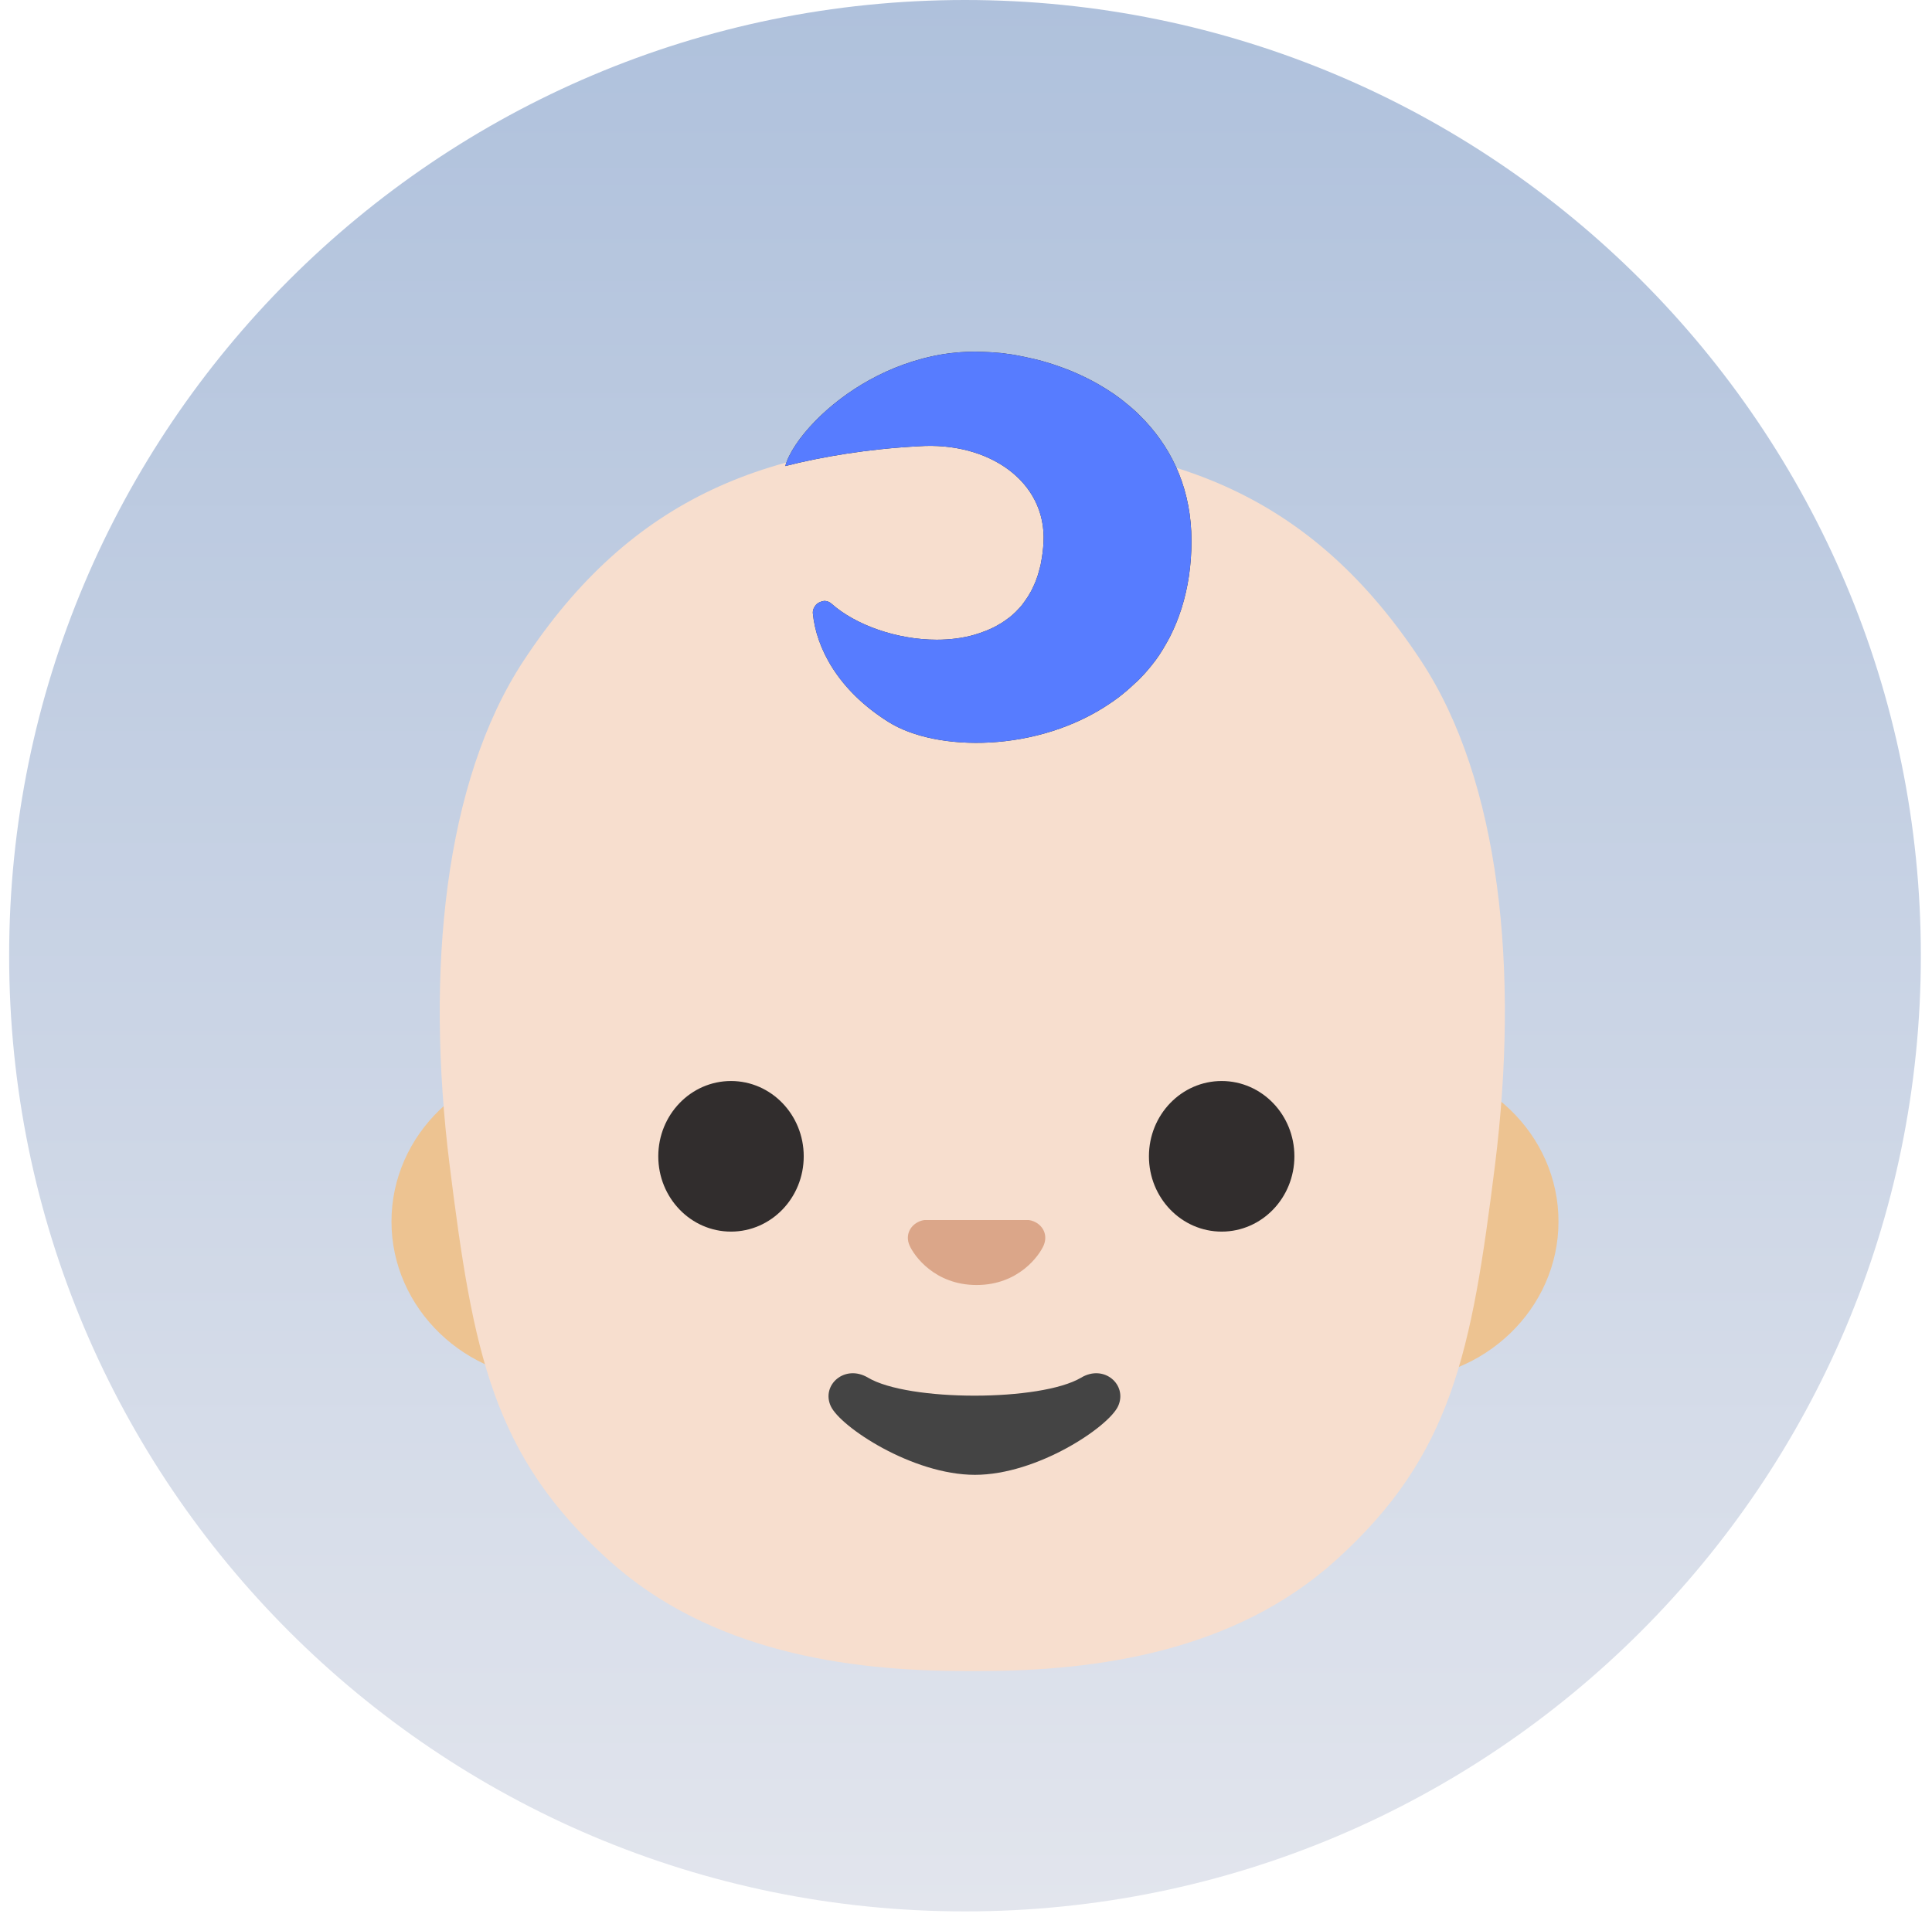
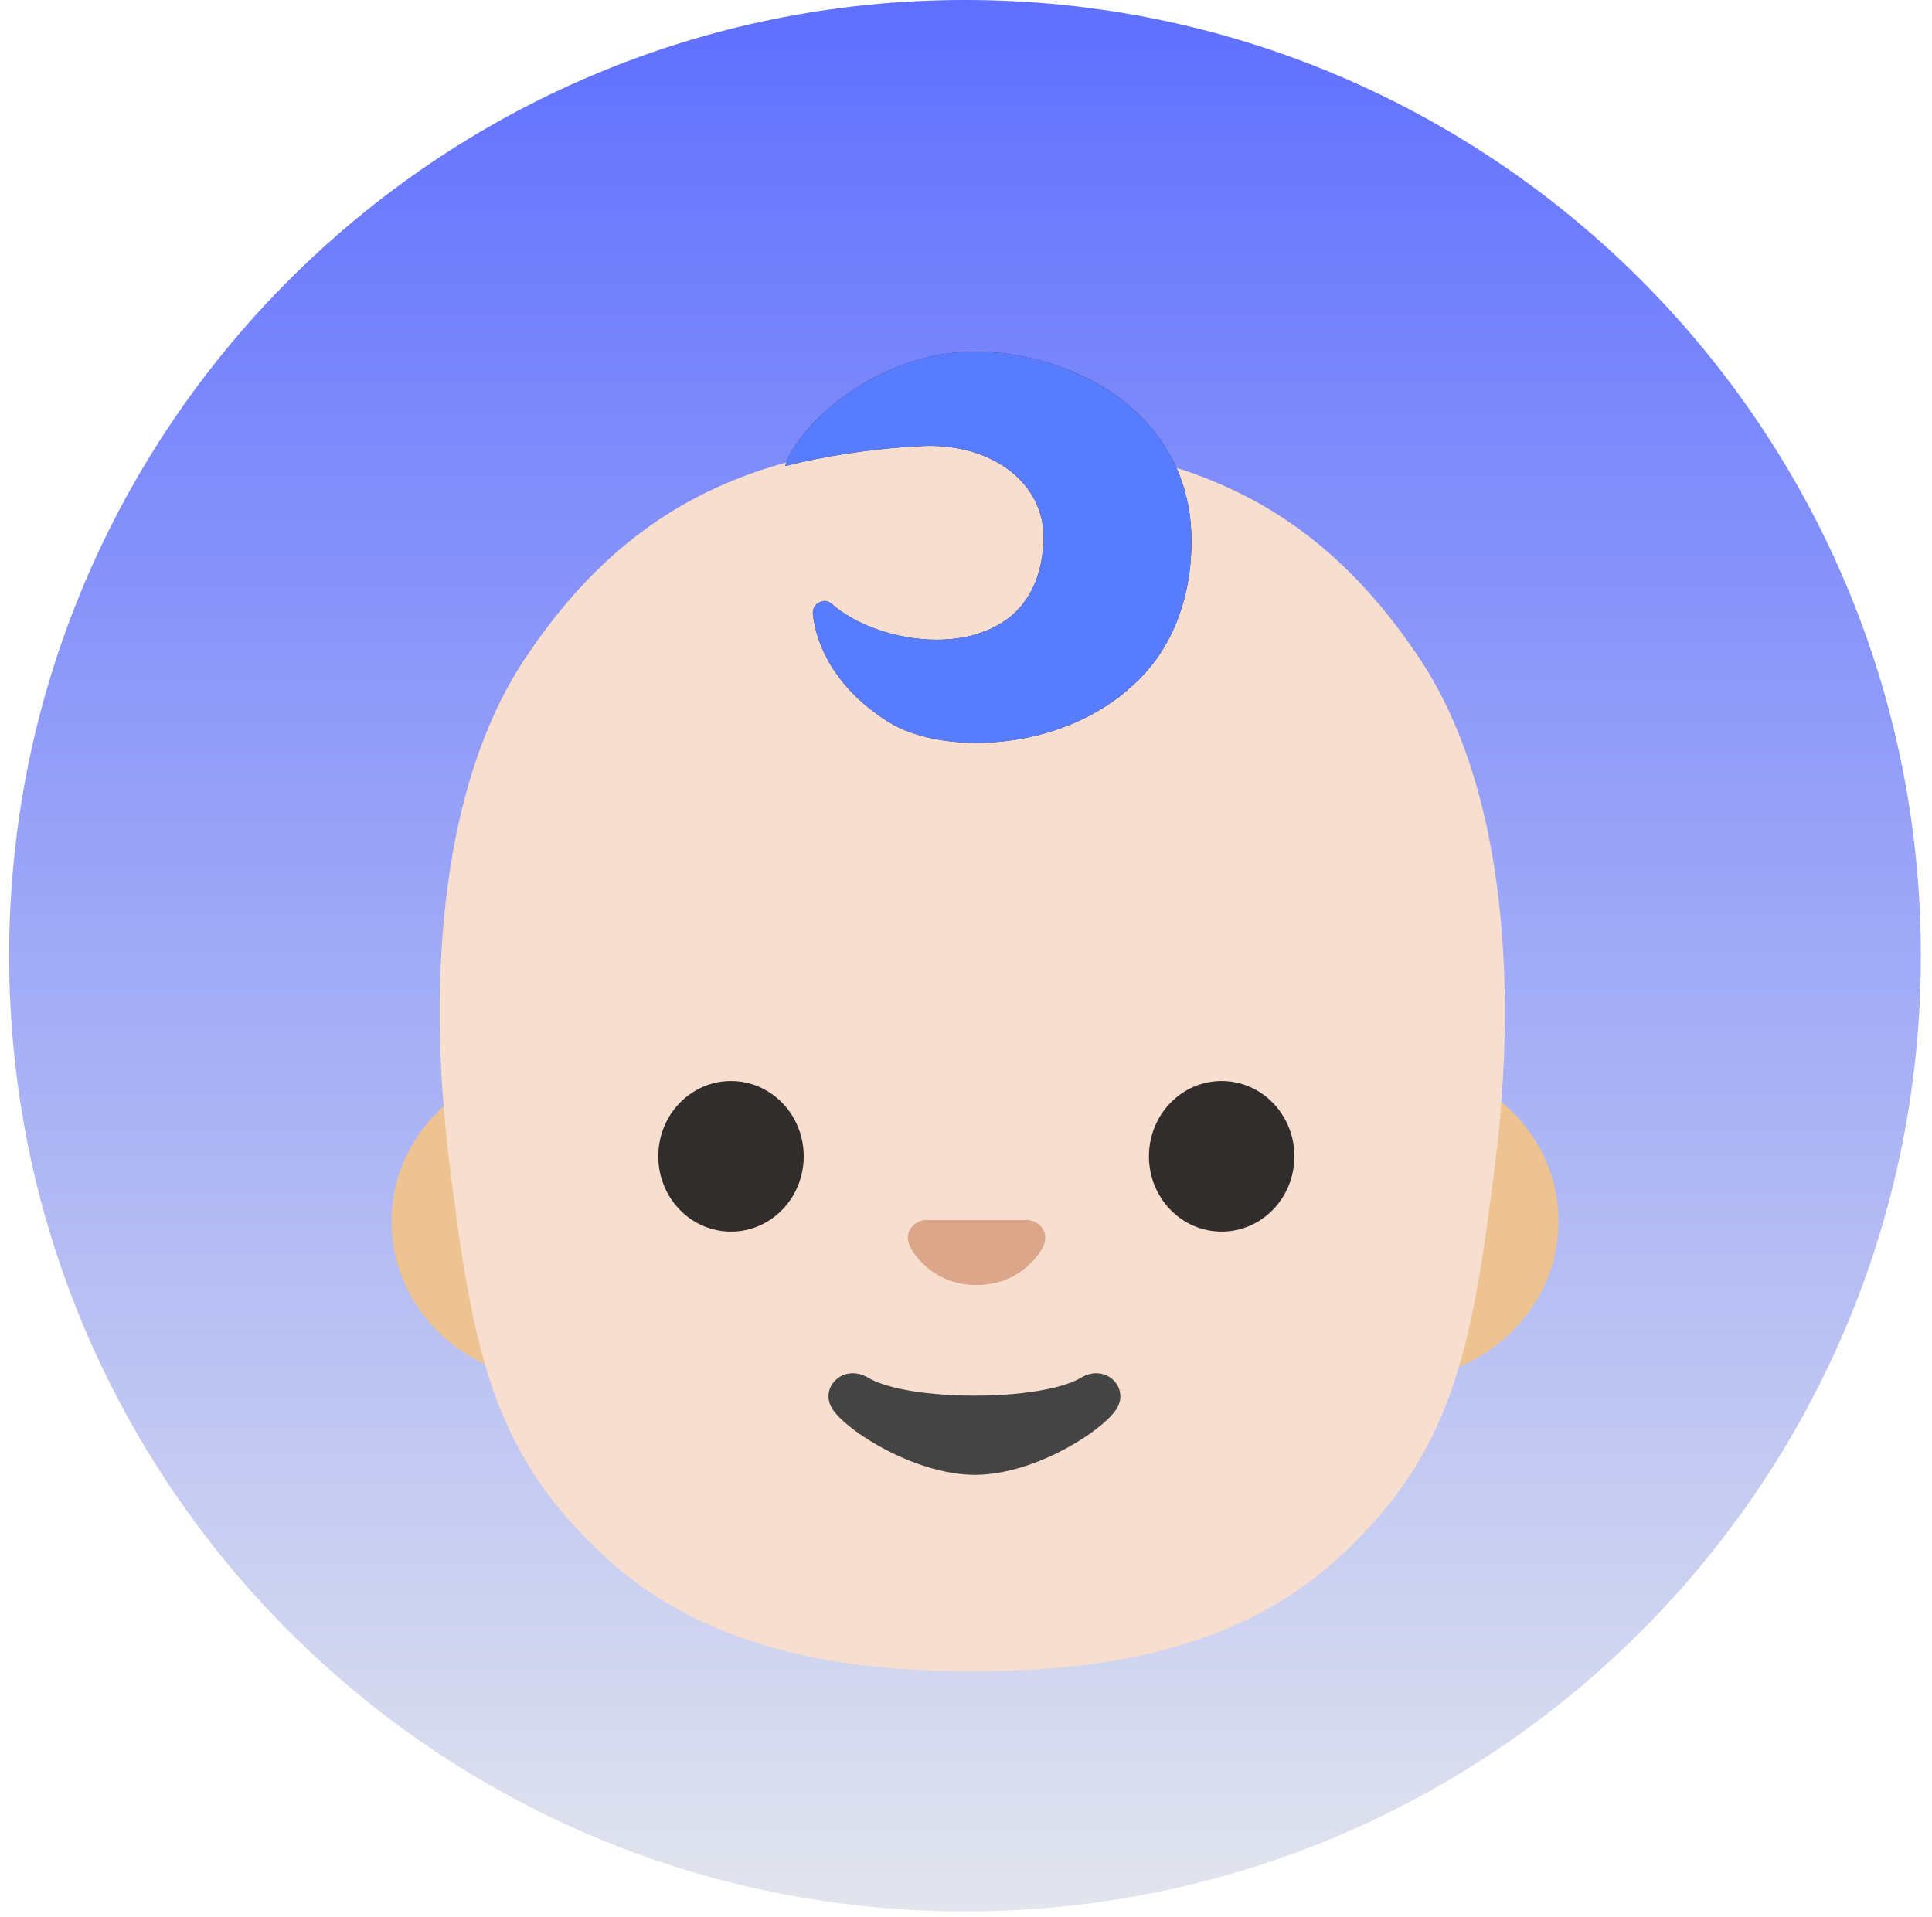
<svg xmlns="http://www.w3.org/2000/svg" width="127" height="126" viewBox="0 0 127 126" fill="none">
  <circle cx="63.434" cy="62.833" r="62.833" fill="url(#paint0_linear_4741_2342)" />
  <path d="M91.646 69.91H36.535C30.596 69.91 25.734 74.588 25.734 80.313C25.734 86.03 30.596 90.715 36.535 90.715H91.646C97.585 90.715 102.447 86.038 102.447 80.313C102.454 74.588 97.592 69.91 91.646 69.91Z" fill="#EDC391" />
  <path d="M93.425 43.463C86.335 32.677 77.195 28.988 63.915 28.988C50.635 28.988 41.494 32.67 34.404 43.463C29.211 51.372 27.956 63.803 29.557 76.611C31.099 88.924 32.376 95.682 40.019 102.58C46.659 108.57 55.674 109.862 63.406 109.862H64.424C72.156 109.862 81.178 108.57 87.811 102.58C95.454 95.682 96.73 88.924 98.272 76.611C99.873 63.803 98.619 51.364 93.425 43.463Z" fill="#F7DECE" />
  <path d="M74.905 44.642C75.008 44.531 75.111 44.428 75.215 44.317C75.288 44.236 75.362 44.147 75.436 44.066C75.606 43.867 75.768 43.668 75.923 43.461L75.989 43.373C76.137 43.173 76.27 42.967 76.403 42.753C76.439 42.694 76.476 42.627 76.513 42.568C76.638 42.355 76.764 42.141 76.882 41.912C76.904 41.875 76.919 41.845 76.934 41.809C77.214 41.255 77.457 40.658 77.657 40.031L77.679 39.964C78.085 38.658 78.321 37.205 78.321 35.567C78.321 32.291 77.14 29.702 75.34 27.747C75.318 27.725 75.303 27.71 75.288 27.688C75.148 27.54 75.001 27.393 74.853 27.245L74.765 27.157C74.593 26.993 74.416 26.836 74.233 26.684C74.086 26.559 73.938 26.441 73.791 26.323C73.754 26.294 73.717 26.271 73.688 26.242L73.201 25.888C73.171 25.873 73.149 25.851 73.119 25.836C72.529 25.438 71.917 25.084 71.282 24.781C71.26 24.766 71.231 24.759 71.209 24.744C71.024 24.656 70.84 24.575 70.655 24.493L70.486 24.42C70.323 24.353 70.161 24.287 69.999 24.228C69.94 24.206 69.873 24.183 69.814 24.161C69.659 24.102 69.504 24.051 69.357 23.999L69.158 23.933C69.003 23.881 68.855 23.837 68.7 23.793C68.634 23.77 68.567 23.756 68.494 23.733C68.339 23.689 68.184 23.652 68.029 23.615L67.837 23.571C67.667 23.534 67.498 23.497 67.335 23.46C67.284 23.453 67.232 23.438 67.18 23.431C66.745 23.335 66.31 23.269 65.875 23.217C65.816 23.21 65.757 23.21 65.698 23.202C65.543 23.188 65.395 23.173 65.24 23.165C65.152 23.158 65.07 23.158 64.982 23.151C64.856 23.143 64.739 23.136 64.62 23.136C64.525 23.136 64.429 23.128 64.325 23.128C64.259 23.128 64.192 23.121 64.133 23.121H64.06C63.742 23.121 63.425 23.136 63.115 23.158C63.056 23.165 62.997 23.165 62.938 23.173C62.621 23.202 62.311 23.232 62.016 23.283C58.394 23.874 55.465 25.777 53.635 27.636C52.536 28.75 51.835 29.849 51.621 30.639H51.629C53.974 30.041 57.007 29.517 60.386 29.34C64.96 29.023 68.781 31.628 68.597 35.626C68.575 36.106 68.516 36.556 68.435 36.976L68.412 37.102C68.376 37.264 68.331 37.426 68.287 37.581C68.265 37.655 68.243 37.729 68.228 37.795C68.184 37.928 68.139 38.061 68.088 38.194C68.058 38.275 68.022 38.356 67.985 38.437C67.933 38.555 67.881 38.666 67.83 38.769C67.785 38.858 67.741 38.939 67.689 39.02C67.638 39.116 67.579 39.212 67.52 39.3C67.461 39.389 67.394 39.477 67.335 39.566C67.284 39.639 67.232 39.713 67.173 39.787C67.077 39.905 66.974 40.016 66.871 40.119C66.841 40.149 66.812 40.185 66.782 40.215C66.642 40.355 66.494 40.481 66.339 40.606C66.31 40.628 66.273 40.65 66.243 40.672C66.118 40.77 65.987 40.861 65.853 40.945C65.808 40.968 65.771 40.997 65.727 41.019C65.594 41.1 65.462 41.174 65.329 41.24C65.284 41.263 65.248 41.285 65.203 41.3C65.063 41.366 64.915 41.432 64.761 41.491C64.731 41.506 64.694 41.521 64.657 41.528C64.488 41.595 64.318 41.654 64.141 41.705C64.126 41.713 64.111 41.713 64.097 41.72C63.3 41.956 62.444 42.059 61.574 42.059C58.947 42.059 56.225 41.086 54.661 39.691C54.531 39.574 54.363 39.508 54.188 39.507C54.152 39.507 54.115 39.522 54.085 39.529C54.056 39.536 54.019 39.536 53.989 39.551C53.945 39.566 53.901 39.581 53.856 39.603C53.783 39.639 53.724 39.684 53.665 39.736C53.65 39.75 53.643 39.765 53.628 39.78C53.576 39.839 53.532 39.913 53.495 39.986C53.488 40.001 53.488 40.008 53.48 40.023C53.443 40.119 53.421 40.23 53.436 40.348C53.657 42.576 55.059 45.365 58.394 47.46C61.566 49.459 68.243 49.481 72.994 46.228L73.127 46.139C73.267 46.036 73.415 45.933 73.555 45.829C73.614 45.785 73.68 45.733 73.739 45.682C73.946 45.52 74.145 45.35 74.337 45.173L74.624 44.907C74.728 44.826 74.816 44.73 74.905 44.642Z" fill="#312D2D" />
  <path d="M74.905 44.642C75.008 44.531 75.111 44.428 75.215 44.317C75.288 44.236 75.362 44.147 75.436 44.066C75.606 43.867 75.768 43.668 75.923 43.461L75.989 43.373C76.137 43.173 76.27 42.967 76.403 42.753C76.439 42.694 76.476 42.627 76.513 42.568C76.638 42.355 76.764 42.141 76.882 41.912C76.904 41.875 76.919 41.845 76.934 41.809C77.214 41.255 77.457 40.658 77.657 40.031L77.679 39.964C78.085 38.658 78.321 37.205 78.321 35.567C78.321 32.291 77.14 29.702 75.34 27.747C75.318 27.725 75.303 27.71 75.288 27.688C75.148 27.54 75.001 27.393 74.853 27.245L74.765 27.157C74.593 26.993 74.416 26.836 74.233 26.684C74.086 26.559 73.938 26.441 73.791 26.323C73.754 26.294 73.717 26.271 73.688 26.242L73.201 25.888C73.171 25.873 73.149 25.851 73.119 25.836C72.529 25.438 71.917 25.084 71.282 24.781C71.26 24.766 71.231 24.759 71.209 24.744C71.024 24.656 70.84 24.575 70.655 24.493L70.486 24.42C70.323 24.353 70.161 24.287 69.999 24.228C69.94 24.206 69.873 24.183 69.814 24.161C69.659 24.102 69.504 24.051 69.357 23.999L69.158 23.933C69.003 23.881 68.855 23.837 68.7 23.793C68.634 23.77 68.567 23.756 68.494 23.733C68.339 23.689 68.184 23.652 68.029 23.615L67.837 23.571C67.667 23.534 67.498 23.497 67.335 23.46C67.284 23.453 67.232 23.438 67.18 23.431C66.745 23.335 66.31 23.269 65.875 23.217C65.816 23.21 65.757 23.21 65.698 23.202C65.543 23.188 65.395 23.173 65.24 23.165C65.152 23.158 65.07 23.158 64.982 23.151C64.856 23.143 64.739 23.136 64.62 23.136C64.525 23.136 64.429 23.128 64.325 23.128C64.259 23.128 64.192 23.121 64.133 23.121H64.06C63.742 23.121 63.425 23.136 63.115 23.158C63.056 23.165 62.997 23.165 62.938 23.173C62.621 23.202 62.311 23.232 62.016 23.283C58.394 23.874 55.465 25.777 53.635 27.636C52.536 28.75 51.835 29.849 51.621 30.639H51.629C53.974 30.041 57.007 29.517 60.386 29.34C64.96 29.023 68.781 31.628 68.597 35.626C68.575 36.106 68.516 36.556 68.435 36.976L68.412 37.102C68.376 37.264 68.331 37.426 68.287 37.581C68.265 37.655 68.243 37.729 68.228 37.795C68.184 37.928 68.139 38.061 68.088 38.194C68.058 38.275 68.022 38.356 67.985 38.437C67.933 38.555 67.881 38.666 67.83 38.769C67.785 38.858 67.741 38.939 67.689 39.02C67.638 39.116 67.579 39.212 67.52 39.3C67.461 39.389 67.394 39.477 67.335 39.566C67.284 39.639 67.232 39.713 67.173 39.787C67.077 39.905 66.974 40.016 66.871 40.119C66.841 40.149 66.812 40.185 66.782 40.215C66.642 40.355 66.494 40.481 66.339 40.606C66.31 40.628 66.273 40.65 66.243 40.672C66.118 40.77 65.987 40.861 65.853 40.945C65.808 40.968 65.771 40.997 65.727 41.019C65.594 41.1 65.462 41.174 65.329 41.24C65.284 41.263 65.248 41.285 65.203 41.3C65.063 41.366 64.915 41.432 64.761 41.491C64.731 41.506 64.694 41.521 64.657 41.528C64.488 41.595 64.318 41.654 64.141 41.705C64.126 41.713 64.111 41.713 64.097 41.72C63.3 41.956 62.444 42.059 61.574 42.059C58.947 42.059 56.225 41.086 54.661 39.691C54.531 39.574 54.363 39.508 54.188 39.507C54.152 39.507 54.115 39.522 54.085 39.529C54.056 39.536 54.019 39.536 53.989 39.551C53.945 39.566 53.901 39.581 53.856 39.603C53.783 39.639 53.724 39.684 53.665 39.736C53.65 39.75 53.643 39.765 53.628 39.78C53.576 39.839 53.532 39.913 53.495 39.986C53.488 40.001 53.488 40.008 53.48 40.023C53.443 40.119 53.421 40.23 53.436 40.348C53.657 42.576 55.059 45.365 58.394 47.46C61.566 49.459 68.243 49.481 72.994 46.228L73.127 46.139C73.267 46.036 73.415 45.933 73.555 45.829C73.614 45.785 73.68 45.733 73.739 45.682C73.946 45.52 74.145 45.35 74.337 45.173L74.624 44.907C74.728 44.826 74.816 44.73 74.905 44.642Z" fill="#577CFF" />
  <path d="M67.937 80.294C67.838 80.253 67.733 80.226 67.627 80.213H60.766C60.662 80.228 60.559 80.25 60.456 80.294C59.836 80.545 59.489 81.194 59.785 81.873C60.08 82.559 61.444 84.484 64.196 84.484C66.948 84.484 68.313 82.559 68.608 81.873C68.896 81.187 68.556 80.545 67.937 80.294Z" fill="#DBA689" />
  <path d="M48.052 80.973C50.693 80.973 52.833 78.757 52.833 76.023C52.833 73.289 50.693 71.072 48.052 71.072C45.412 71.072 43.272 73.289 43.272 76.023C43.272 78.757 45.412 80.973 48.052 80.973Z" fill="#312D2D" />
  <path d="M80.306 80.973C82.946 80.973 85.087 78.757 85.087 76.023C85.087 73.289 82.946 71.072 80.306 71.072C77.666 71.072 75.525 73.289 75.525 76.023C75.525 78.757 77.666 80.973 80.306 80.973Z" fill="#312D2D" />
  <path d="M71.068 90.575C68.412 92.154 59.706 92.154 57.058 90.575C55.531 89.668 53.974 91.055 54.608 92.442C55.228 93.807 59.979 96.964 64.088 96.964C68.191 96.964 72.883 93.807 73.502 92.442C74.129 91.055 72.588 89.668 71.068 90.575Z" fill="#444444" />
  <defs>
    <linearGradient id="paint0_linear_4741_2342" x1="63.434" y1="0" x2="63.434" y2="125.665" gradientUnits="userSpaceOnUse">
-       <stop stop-color="#AFC1DC" />
+       <stop stop-color="#5F6FFF" />
      <stop offset="1" stop-color="#E2E5ED" />
    </linearGradient>
  </defs>
</svg>
